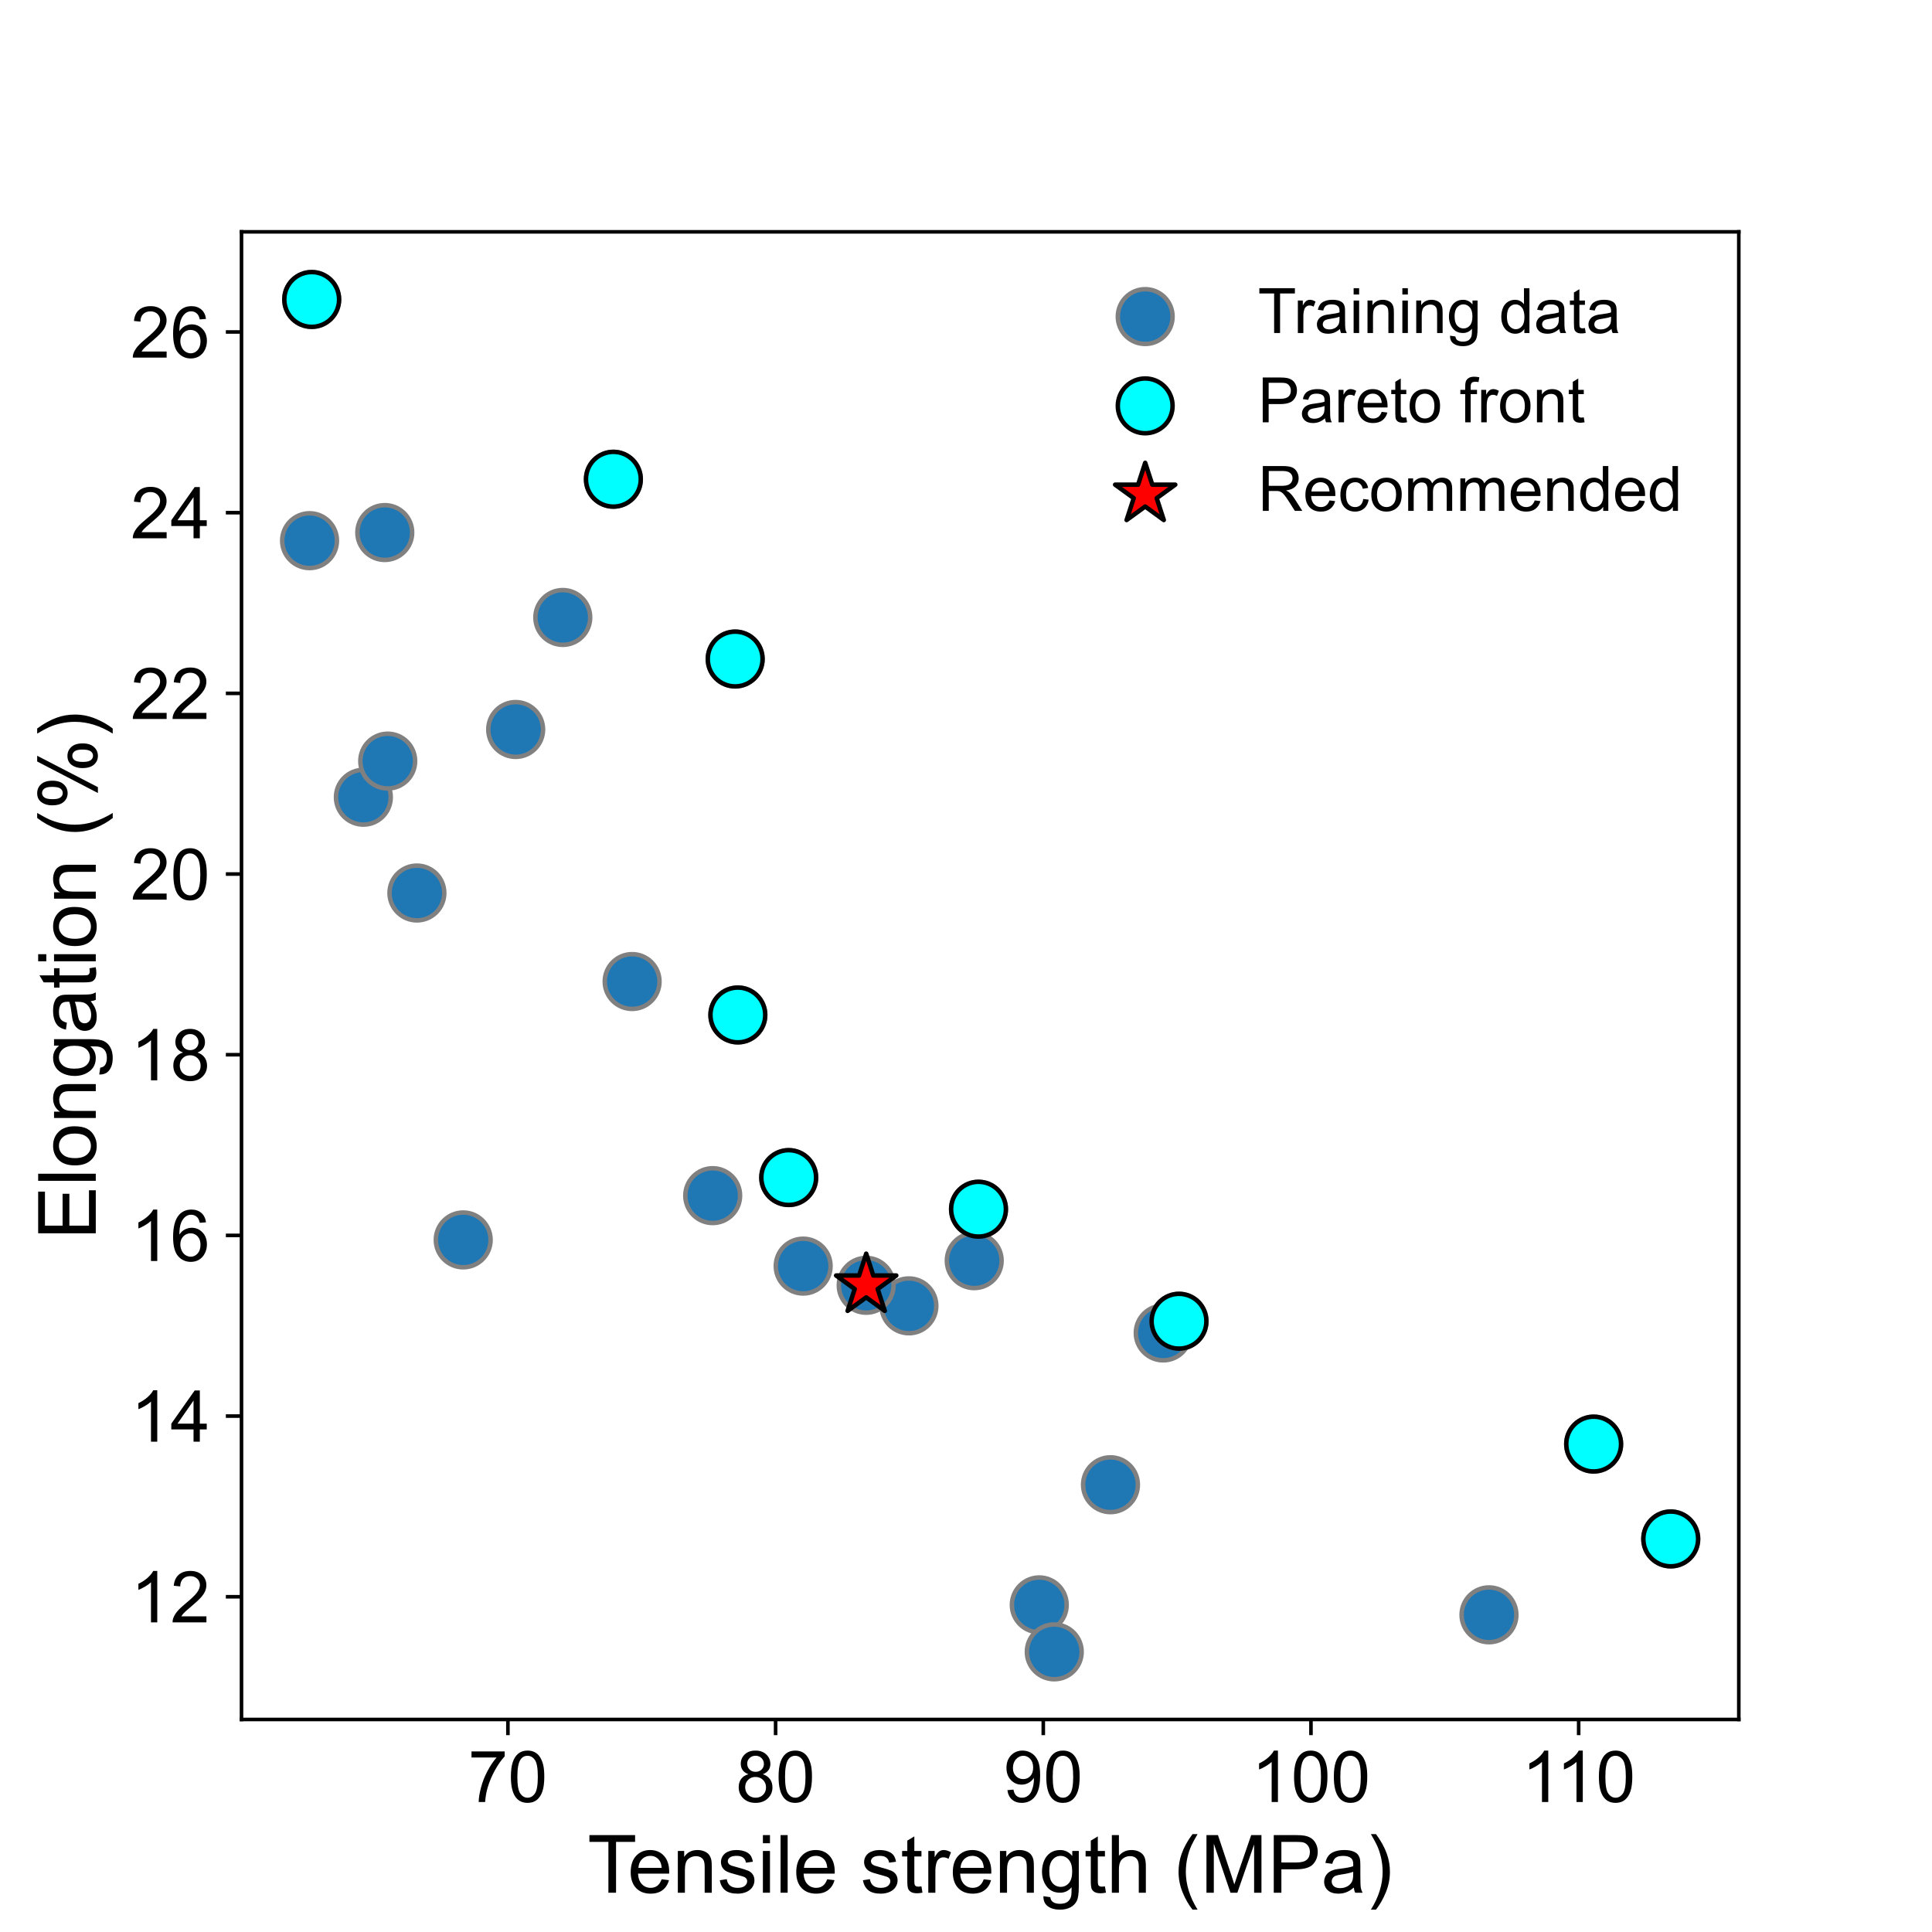
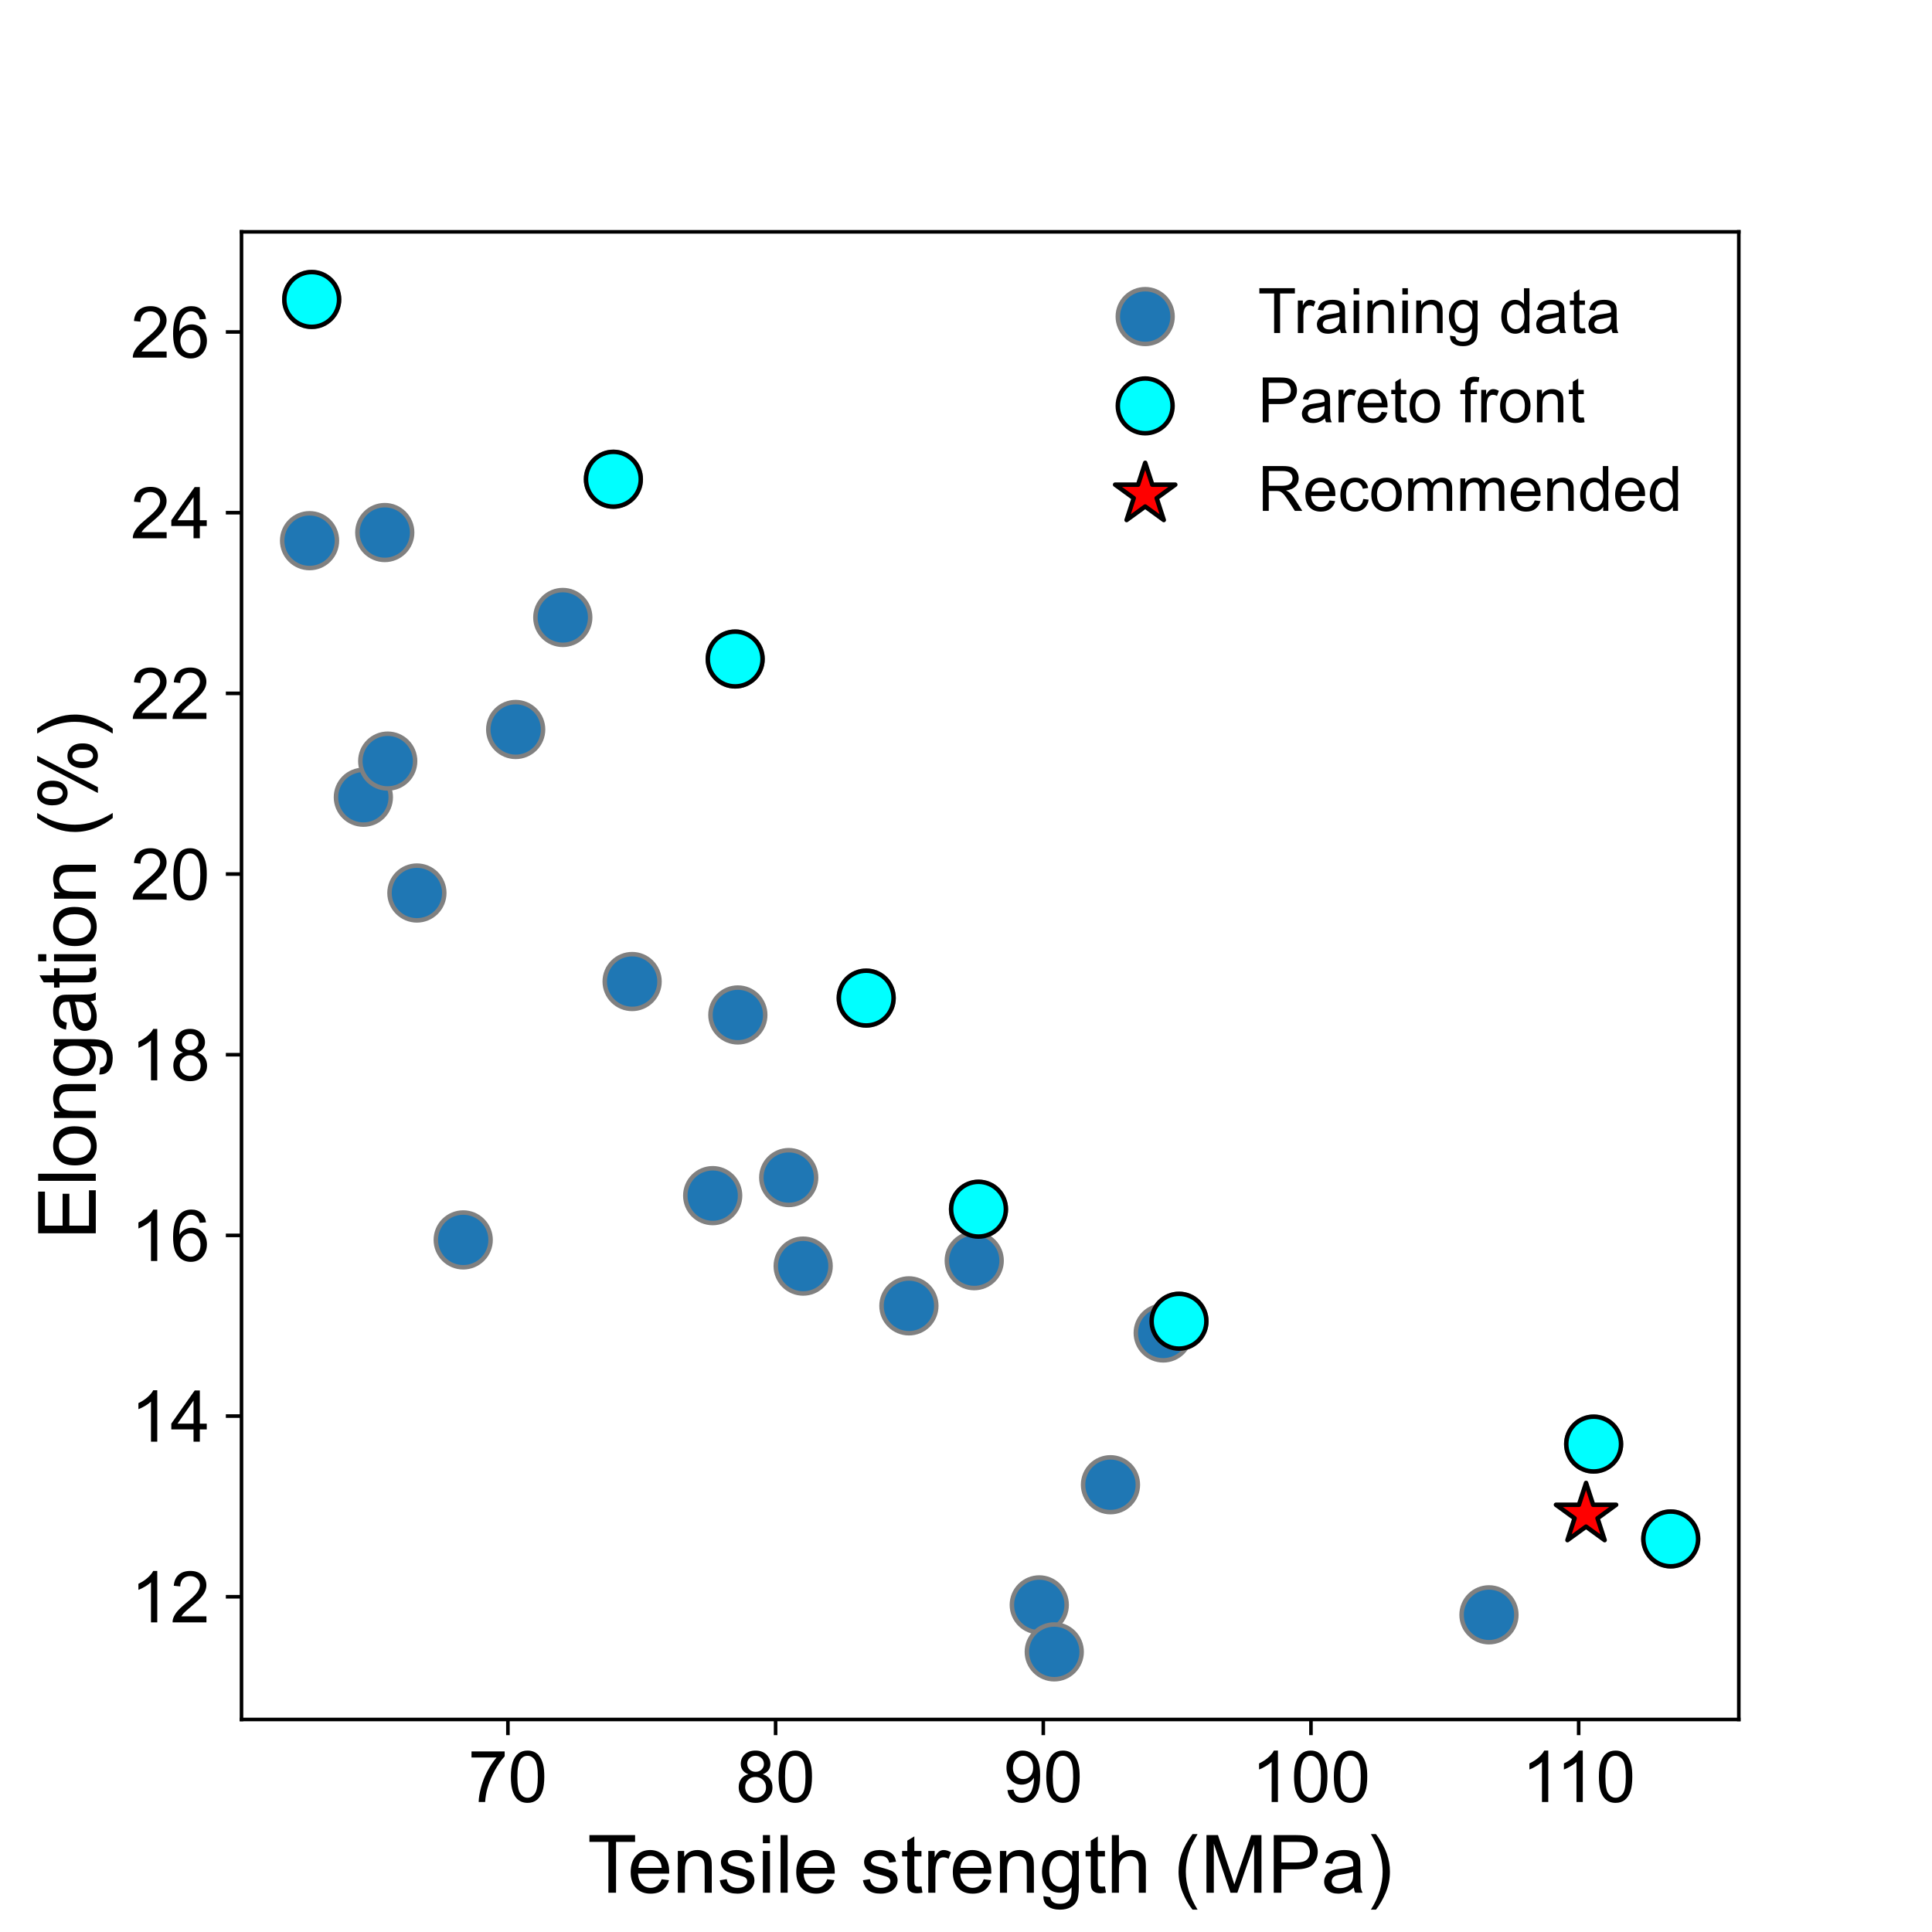
<svg xmlns="http://www.w3.org/2000/svg" xmlns:xlink="http://www.w3.org/1999/xlink" width="432pt" height="432pt" viewBox="0 0 432 432" version="1.1">
  <defs>
    <style type="text/css">*{stroke-linejoin: round; stroke-linecap: butt}</style>
  </defs>
  <g id="figure_1">
    <g id="patch_1">
      <path d="M 0 432  L 432 432  L 432 0  L 0 0  z " style="fill: #ffffff" />
    </g>
    <g id="axes_1">
      <g id="patch_2">
        <path d="M 54 384.48  L 388.8 384.48  L 388.8 51.84  L 54 51.84  z " style="fill: #ffffff" />
      </g>
      <g id="PathCollection_1">
        <defs>
-           <path id="me20f6abc90" d="M 0 6.124  C 1.624 6.124 3.182 5.478 4.33 4.33  C 5.478 3.182 6.124 1.624 6.124 0  C 6.124 -1.624 5.478 -3.182 4.33 -4.33  C 3.182 -5.478 1.624 -6.124 0 -6.124  C -1.624 -6.124 -3.182 -5.478 -4.33 -4.33  C -5.478 -3.182 -6.124 -1.624 -6.124 0  C -6.124 1.624 -5.478 3.182 -4.33 4.33  C -3.182 5.478 -1.624 6.124 0 6.124  z " style="stroke: #808080" />
+           <path id="m8af81bfdce" d="M 0 6.124  C 1.624 6.124 3.182 5.478 4.33 4.33  C 5.478 3.182 6.124 1.624 6.124 0  C 6.124 -1.624 5.478 -3.182 4.33 -4.33  C 3.182 -5.478 1.624 -6.124 0 -6.124  C -1.624 -6.124 -3.182 -5.478 -4.33 -4.33  C -5.478 -3.182 -6.124 -1.624 -6.124 0  C -6.124 1.624 -5.478 3.182 -4.33 4.33  C -3.182 5.478 -1.624 6.124 0 6.124  z " style="stroke: #808080" />
        </defs>
-         <g clip-path="url(#p42b8ceaf6c)">
-           <use xlink:href="#me20f6abc90" x="81.249" y="178.264" style="fill: #1f77b4; stroke: #808080" />
-           <use xlink:href="#me20f6abc90" x="69.218" y="120.895" style="fill: #1f77b4; stroke: #808080" />
-           <use xlink:href="#me20f6abc90" x="125.841" y="138.065" style="fill: #1f77b4; stroke: #808080" />
-           <use xlink:href="#me20f6abc90" x="93.22" y="199.677" style="fill: #1f77b4; stroke: #808080" />
-           <use xlink:href="#me20f6abc90" x="115.307" y="163.114" style="fill: #1f77b4; stroke: #808080" />
-           <use xlink:href="#me20f6abc90" x="103.575" y="277.246" style="fill: #1f77b4; stroke: #808080" />
-           <use xlink:href="#me20f6abc90" x="159.36" y="267.348" style="fill: #1f77b4; stroke: #808080" />
-           <use xlink:href="#me20f6abc90" x="176.359" y="263.308" style="fill: #1f77b4; stroke: #808080" />
-           <use xlink:href="#me20f6abc90" x="179.591" y="283.104" style="fill: #1f77b4; stroke: #808080" />
-           <use xlink:href="#me20f6abc90" x="164.986" y="226.947" style="fill: #1f77b4; stroke: #808080" />
-           <use xlink:href="#me20f6abc90" x="203.234" y="291.992" style="fill: #1f77b4; stroke: #808080" />
-           <use xlink:href="#me20f6abc90" x="218.796" y="270.378" style="fill: #1f77b4; stroke: #808080" />
-           <use xlink:href="#me20f6abc90" x="217.839" y="281.892" style="fill: #1f77b4; stroke: #808080" />
-           <use xlink:href="#me20f6abc90" x="260.096" y="298.053" style="fill: #1f77b4; stroke: #808080" />
-           <use xlink:href="#me20f6abc90" x="263.628" y="295.427" style="fill: #1f77b4; stroke: #808080" />
-           <use xlink:href="#me20f6abc90" x="248.305" y="331.989" style="fill: #1f77b4; stroke: #808080" />
-           <use xlink:href="#me20f6abc90" x="232.383" y="358.856" style="fill: #1f77b4; stroke: #808080" />
-           <use xlink:href="#me20f6abc90" x="235.735" y="369.36" style="fill: #1f77b4; stroke: #808080" />
-           <use xlink:href="#me20f6abc90" x="332.94" y="361.078" style="fill: #1f77b4; stroke: #808080" />
-           <use xlink:href="#me20f6abc90" x="356.344" y="322.899" style="fill: #1f77b4; stroke: #808080" />
-           <use xlink:href="#me20f6abc90" x="373.582" y="344.109" style="fill: #1f77b4; stroke: #808080" />
-           <use xlink:href="#me20f6abc90" x="86.696" y="170.184" style="fill: #1f77b4; stroke: #808080" />
-           <use xlink:href="#me20f6abc90" x="69.697" y="66.96" style="fill: #1f77b4; stroke: #808080" />
-           <use xlink:href="#me20f6abc90" x="86.037" y="119.077" style="fill: #1f77b4; stroke: #808080" />
-           <use xlink:href="#me20f6abc90" x="141.344" y="219.473" style="fill: #1f77b4; stroke: #808080" />
-           <use xlink:href="#me20f6abc90" x="164.388" y="147.358" style="fill: #1f77b4; stroke: #808080" />
-           <use xlink:href="#me20f6abc90" x="137.154" y="107.159" style="fill: #1f77b4; stroke: #808080" />
-           <use xlink:href="#me20f6abc90" x="193.684" y="287.393" style="fill: #1f77b4; stroke: #808080" />
+         <g clip-path="url(#pe26c8b4c9b)">
+           <use xlink:href="#m8af81bfdce" x="81.249" y="178.264" style="fill: #1f77b4; stroke: #808080" />
+           <use xlink:href="#m8af81bfdce" x="69.218" y="120.895" style="fill: #1f77b4; stroke: #808080" />
+           <use xlink:href="#m8af81bfdce" x="125.841" y="138.065" style="fill: #1f77b4; stroke: #808080" />
+           <use xlink:href="#m8af81bfdce" x="93.22" y="199.677" style="fill: #1f77b4; stroke: #808080" />
+           <use xlink:href="#m8af81bfdce" x="115.307" y="163.114" style="fill: #1f77b4; stroke: #808080" />
+           <use xlink:href="#m8af81bfdce" x="103.575" y="277.246" style="fill: #1f77b4; stroke: #808080" />
+           <use xlink:href="#m8af81bfdce" x="159.36" y="267.348" style="fill: #1f77b4; stroke: #808080" />
+           <use xlink:href="#m8af81bfdce" x="176.359" y="263.308" style="fill: #1f77b4; stroke: #808080" />
+           <use xlink:href="#m8af81bfdce" x="179.591" y="283.104" style="fill: #1f77b4; stroke: #808080" />
+           <use xlink:href="#m8af81bfdce" x="164.986" y="226.947" style="fill: #1f77b4; stroke: #808080" />
+           <use xlink:href="#m8af81bfdce" x="203.234" y="291.992" style="fill: #1f77b4; stroke: #808080" />
+           <use xlink:href="#m8af81bfdce" x="218.796" y="270.378" style="fill: #1f77b4; stroke: #808080" />
+           <use xlink:href="#m8af81bfdce" x="217.839" y="281.892" style="fill: #1f77b4; stroke: #808080" />
+           <use xlink:href="#m8af81bfdce" x="260.096" y="298.053" style="fill: #1f77b4; stroke: #808080" />
+           <use xlink:href="#m8af81bfdce" x="263.628" y="295.427" style="fill: #1f77b4; stroke: #808080" />
+           <use xlink:href="#m8af81bfdce" x="248.305" y="331.989" style="fill: #1f77b4; stroke: #808080" />
+           <use xlink:href="#m8af81bfdce" x="232.383" y="358.856" style="fill: #1f77b4; stroke: #808080" />
+           <use xlink:href="#m8af81bfdce" x="235.735" y="369.36" style="fill: #1f77b4; stroke: #808080" />
+           <use xlink:href="#m8af81bfdce" x="332.94" y="361.078" style="fill: #1f77b4; stroke: #808080" />
+           <use xlink:href="#m8af81bfdce" x="356.344" y="322.899" style="fill: #1f77b4; stroke: #808080" />
+           <use xlink:href="#m8af81bfdce" x="373.582" y="344.109" style="fill: #1f77b4; stroke: #808080" />
+           <use xlink:href="#m8af81bfdce" x="86.696" y="170.184" style="fill: #1f77b4; stroke: #808080" />
+           <use xlink:href="#m8af81bfdce" x="69.697" y="66.96" style="fill: #1f77b4; stroke: #808080" />
+           <use xlink:href="#m8af81bfdce" x="86.037" y="119.077" style="fill: #1f77b4; stroke: #808080" />
+           <use xlink:href="#m8af81bfdce" x="141.344" y="219.473" style="fill: #1f77b4; stroke: #808080" />
+           <use xlink:href="#m8af81bfdce" x="164.388" y="147.358" style="fill: #1f77b4; stroke: #808080" />
+           <use xlink:href="#m8af81bfdce" x="137.154" y="107.159" style="fill: #1f77b4; stroke: #808080" />
+           <use xlink:href="#m8af81bfdce" x="193.684" y="223.176" style="fill: #1f77b4; stroke: #808080" />
        </g>
      </g>
      <g id="PathCollection_2">
        <defs>
-           <path id="m35015636da" d="M 0 6.124  C 1.624 6.124 3.182 5.478 4.33 4.33  C 5.478 3.182 6.124 1.624 6.124 0  C 6.124 -1.624 5.478 -3.182 4.33 -4.33  C 3.182 -5.478 1.624 -6.124 0 -6.124  C -1.624 -6.124 -3.182 -5.478 -4.33 -4.33  C -5.478 -3.182 -6.124 -1.624 -6.124 0  C -6.124 1.624 -5.478 3.182 -4.33 4.33  C -3.182 5.478 -1.624 6.124 0 6.124  z " style="stroke: #000000" />
+           <path id="m8ad832765b" d="M 0 6.124  C 1.624 6.124 3.182 5.478 4.33 4.33  C 5.478 3.182 6.124 1.624 6.124 0  C 6.124 -1.624 5.478 -3.182 4.33 -4.33  C 3.182 -5.478 1.624 -6.124 0 -6.124  C -1.624 -6.124 -3.182 -5.478 -4.33 -4.33  C -5.478 -3.182 -6.124 -1.624 -6.124 0  C -6.124 1.624 -5.478 3.182 -4.33 4.33  C -3.182 5.478 -1.624 6.124 0 6.124  z " style="stroke: #000000" />
        </defs>
-         <g clip-path="url(#p42b8ceaf6c)">
-           <use xlink:href="#m35015636da" x="176.359" y="263.308" style="fill: #00ffff; stroke: #000000" />
-           <use xlink:href="#m35015636da" x="164.986" y="226.947" style="fill: #00ffff; stroke: #000000" />
-           <use xlink:href="#m35015636da" x="218.796" y="270.378" style="fill: #00ffff; stroke: #000000" />
-           <use xlink:href="#m35015636da" x="263.628" y="295.427" style="fill: #00ffff; stroke: #000000" />
-           <use xlink:href="#m35015636da" x="356.344" y="322.899" style="fill: #00ffff; stroke: #000000" />
-           <use xlink:href="#m35015636da" x="373.582" y="344.109" style="fill: #00ffff; stroke: #000000" />
-           <use xlink:href="#m35015636da" x="69.697" y="66.96" style="fill: #00ffff; stroke: #000000" />
-           <use xlink:href="#m35015636da" x="164.388" y="147.358" style="fill: #00ffff; stroke: #000000" />
-           <use xlink:href="#m35015636da" x="137.154" y="107.159" style="fill: #00ffff; stroke: #000000" />
+         <g clip-path="url(#pe26c8b4c9b)">
+           <use xlink:href="#m8ad832765b" x="218.796" y="270.378" style="fill: #00ffff; stroke: #000000" />
+           <use xlink:href="#m8ad832765b" x="263.628" y="295.427" style="fill: #00ffff; stroke: #000000" />
+           <use xlink:href="#m8ad832765b" x="356.344" y="322.899" style="fill: #00ffff; stroke: #000000" />
+           <use xlink:href="#m8ad832765b" x="373.582" y="344.109" style="fill: #00ffff; stroke: #000000" />
+           <use xlink:href="#m8ad832765b" x="69.697" y="66.96" style="fill: #00ffff; stroke: #000000" />
+           <use xlink:href="#m8ad832765b" x="164.388" y="147.358" style="fill: #00ffff; stroke: #000000" />
+           <use xlink:href="#m8ad832765b" x="137.154" y="107.159" style="fill: #00ffff; stroke: #000000" />
+           <use xlink:href="#m8ad832765b" x="193.684" y="223.176" style="fill: #00ffff; stroke: #000000" />
        </g>
      </g>
      <g id="PathCollection_3">
        <defs>
-           <path id="m45f1f57366" d="M 0 -7.071  L -1.588 -2.185  L -6.725 -2.185  L -2.569 0.835  L -4.156 5.721  L -0 2.701  L 4.156 5.721  L 2.569 0.835  L 6.725 -2.185  L 1.588 -2.185  z " style="stroke: #000000" />
+           <path id="m7647fa247d" d="M 0 -7.071  L -1.588 -2.185  L -6.725 -2.185  L -2.569 0.835  L -4.156 5.721  L -0 2.701  L 4.156 5.721  L 2.569 0.835  L 6.725 -2.185  L 1.588 -2.185  z " style="stroke: #000000" />
        </defs>
-         <g clip-path="url(#p42b8ceaf6c)">
-           <use xlink:href="#m45f1f57366" x="193.684" y="287.393" style="fill: #ff0000; stroke: #000000" />
+         <g clip-path="url(#pe26c8b4c9b)">
+           <use xlink:href="#m7647fa247d" x="354.645" y="338.657" style="fill: #ff0000; stroke: #000000" />
        </g>
      </g>
      <g id="matplotlib.axis_1">
        <g id="xtick_1">
          <g id="line2d_1">
            <defs>
-               <path id="m83eed02900" d="M 0 0  L 0 3.5  " style="stroke: #000000; stroke-width: 0.8" />
-             </defs>
-             <g>
-               <use xlink:href="#m83eed02900" x="113.571" y="384.48" style="stroke: #000000; stroke-width: 0.8" />
+               <path id="m8cdc968939" d="M 0 0  L 0 3.5  " style="stroke: #000000; stroke-width: 0.8" />
+             </defs>
+             <g>
+               <use xlink:href="#m8cdc968939" x="113.571" y="384.48" style="stroke: #000000; stroke-width: 0.8" />
            </g>
          </g>
          <g id="text_1">
            <g transform="translate(104.6734 402.9325) scale(0.16 -0.16)">
              <defs>
                <path id="ArialMT-37" d="M 303 3981  L 303 4522  L 3269 4522  L 3269 4084  Q 2831 3619 2401 2847  Q 1972 2075 1738 1259  Q 1569 684 1522 0  L 944 0  Q 953 541 1156 1306  Q 1359 2072 1739 2783  Q 2119 3494 2547 3981  L 303 3981  z " transform="scale(0.015625)" />
                <path id="ArialMT-30" d="M 266 2259  Q 266 3072 433 3567  Q 600 4063 929 4331  Q 1259 4600 1759 4600  Q 2128 4600 2406 4451  Q 2684 4303 2865 4023  Q 3047 3744 3150 3342  Q 3253 2941 3253 2259  Q 3253 1453 3087 958  Q 2922 463 2592 192  Q 2263 -78 1759 -78  Q 1097 -78 719 397  Q 266 969 266 2259  z M 844 2259  Q 844 1131 1108 757  Q 1372 384 1759 384  Q 2147 384 2411 759  Q 2675 1134 2675 2259  Q 2675 3391 2411 3762  Q 2147 4134 1753 4134  Q 1366 4134 1134 3806  Q 844 3388 844 2259  z " transform="scale(0.015625)" />
              </defs>
              <use xlink:href="#ArialMT-37" />
              <use xlink:href="#ArialMT-30" x="55.615" />
            </g>
          </g>
        </g>
        <g id="xtick_2">
          <g id="line2d_2">
            <g>
-               <use xlink:href="#m83eed02900" x="173.426" y="384.48" style="stroke: #000000; stroke-width: 0.8" />
+               <use xlink:href="#m8cdc968939" x="173.426" y="384.48" style="stroke: #000000; stroke-width: 0.8" />
            </g>
          </g>
          <g id="text_2">
            <g transform="translate(164.5286 402.9325) scale(0.16 -0.16)">
              <defs>
                <path id="ArialMT-38" d="M 1131 2484  Q 781 2613 612 2850  Q 444 3088 444 3419  Q 444 3919 803 4259  Q 1163 4600 1759 4600  Q 2359 4600 2725 4251  Q 3091 3903 3091 3403  Q 3091 3084 2923 2848  Q 2756 2613 2416 2484  Q 2838 2347 3058 2040  Q 3278 1734 3278 1309  Q 3278 722 2862 322  Q 2447 -78 1769 -78  Q 1091 -78 675 323  Q 259 725 259 1325  Q 259 1772 486 2073  Q 713 2375 1131 2484  z M 1019 3438  Q 1019 3113 1228 2906  Q 1438 2700 1772 2700  Q 2097 2700 2305 2904  Q 2513 3109 2513 3406  Q 2513 3716 2298 3927  Q 2084 4138 1766 4138  Q 1444 4138 1231 3931  Q 1019 3725 1019 3438  z M 838 1322  Q 838 1081 952 856  Q 1066 631 1291 507  Q 1516 384 1775 384  Q 2178 384 2440 643  Q 2703 903 2703 1303  Q 2703 1709 2433 1975  Q 2163 2241 1756 2241  Q 1359 2241 1098 1978  Q 838 1716 838 1322  z " transform="scale(0.015625)" />
              </defs>
              <use xlink:href="#ArialMT-38" />
              <use xlink:href="#ArialMT-30" x="55.615" />
            </g>
          </g>
        </g>
        <g id="xtick_3">
          <g id="line2d_3">
            <g>
-               <use xlink:href="#m83eed02900" x="233.281" y="384.48" style="stroke: #000000; stroke-width: 0.8" />
+               <use xlink:href="#m8cdc968939" x="233.281" y="384.48" style="stroke: #000000; stroke-width: 0.8" />
            </g>
          </g>
          <g id="text_3">
            <g transform="translate(224.3838 402.9325) scale(0.16 -0.16)">
              <defs>
                <path id="ArialMT-39" d="M 350 1059  L 891 1109  Q 959 728 1153 556  Q 1347 384 1650 384  Q 1909 384 2104 503  Q 2300 622 2425 820  Q 2550 1019 2634 1356  Q 2719 1694 2719 2044  Q 2719 2081 2716 2156  Q 2547 1888 2255 1720  Q 1963 1553 1622 1553  Q 1053 1553 659 1965  Q 266 2378 266 3053  Q 266 3750 677 4175  Q 1088 4600 1706 4600  Q 2153 4600 2523 4359  Q 2894 4119 3086 3673  Q 3278 3228 3278 2384  Q 3278 1506 3087 986  Q 2897 466 2520 194  Q 2144 -78 1638 -78  Q 1100 -78 759 220  Q 419 519 350 1059  z M 2653 3081  Q 2653 3566 2395 3850  Q 2138 4134 1775 4134  Q 1400 4134 1122 3828  Q 844 3522 844 3034  Q 844 2597 1108 2323  Q 1372 2050 1759 2050  Q 2150 2050 2401 2323  Q 2653 2597 2653 3081  z " transform="scale(0.015625)" />
              </defs>
              <use xlink:href="#ArialMT-39" />
              <use xlink:href="#ArialMT-30" x="55.615" />
            </g>
          </g>
        </g>
        <g id="xtick_4">
          <g id="line2d_4">
            <g>
-               <use xlink:href="#m83eed02900" x="293.136" y="384.48" style="stroke: #000000; stroke-width: 0.8" />
+               <use xlink:href="#m8cdc968939" x="293.136" y="384.48" style="stroke: #000000; stroke-width: 0.8" />
            </g>
          </g>
          <g id="text_4">
            <g transform="translate(279.7902 402.9325) scale(0.16 -0.16)">
              <defs>
                <path id="ArialMT-31" d="M 2384 0  L 1822 0  L 1822 3584  Q 1619 3391 1289 3197  Q 959 3003 697 2906  L 697 3450  Q 1169 3672 1522 3987  Q 1875 4303 2022 4600  L 2384 4600  L 2384 0  z " transform="scale(0.015625)" />
              </defs>
              <use xlink:href="#ArialMT-31" />
              <use xlink:href="#ArialMT-30" x="55.615" />
              <use xlink:href="#ArialMT-30" x="111.23" />
            </g>
          </g>
        </g>
        <g id="xtick_5">
          <g id="line2d_5">
            <g>
-               <use xlink:href="#m83eed02900" x="352.992" y="384.48" style="stroke: #000000; stroke-width: 0.8" />
+               <use xlink:href="#m8cdc968939" x="352.992" y="384.48" style="stroke: #000000; stroke-width: 0.8" />
            </g>
          </g>
          <g id="text_5">
            <g transform="translate(340.2354 402.9325) scale(0.16 -0.16)">
              <use xlink:href="#ArialMT-31" />
              <use xlink:href="#ArialMT-31" x="48.24" />
              <use xlink:href="#ArialMT-30" x="103.855" />
            </g>
          </g>
        </g>
        <g id="text_6">
          <g transform="translate(131.3747 423.2159) scale(0.18 -0.18)">
            <defs>
              <path id="ArialMT-54" d="M 1659 0  L 1659 4041  L 150 4041  L 150 4581  L 3781 4581  L 3781 4041  L 2266 4041  L 2266 0  L 1659 0  z " transform="scale(0.015625)" />
              <path id="ArialMT-65" d="M 2694 1069  L 3275 997  Q 3138 488 2766 206  Q 2394 -75 1816 -75  Q 1088 -75 661 373  Q 234 822 234 1631  Q 234 2469 665 2931  Q 1097 3394 1784 3394  Q 2450 3394 2872 2941  Q 3294 2488 3294 1666  Q 3294 1616 3291 1516  L 816 1516  Q 847 969 1125 678  Q 1403 388 1819 388  Q 2128 388 2347 550  Q 2566 713 2694 1069  z M 847 1978  L 2700 1978  Q 2663 2397 2488 2606  Q 2219 2931 1791 2931  Q 1403 2931 1139 2672  Q 875 2413 847 1978  z " transform="scale(0.015625)" />
              <path id="ArialMT-6e" d="M 422 0  L 422 3319  L 928 3319  L 928 2847  Q 1294 3394 1984 3394  Q 2284 3394 2536 3286  Q 2788 3178 2913 3003  Q 3038 2828 3088 2588  Q 3119 2431 3119 2041  L 3119 0  L 2556 0  L 2556 2019  Q 2556 2363 2490 2533  Q 2425 2703 2258 2804  Q 2091 2906 1866 2906  Q 1506 2906 1245 2678  Q 984 2450 984 1813  L 984 0  L 422 0  z " transform="scale(0.015625)" />
              <path id="ArialMT-73" d="M 197 991  L 753 1078  Q 800 744 1014 566  Q 1228 388 1613 388  Q 2000 388 2187 545  Q 2375 703 2375 916  Q 2375 1106 2209 1216  Q 2094 1291 1634 1406  Q 1016 1563 777 1677  Q 538 1791 414 1992  Q 291 2194 291 2438  Q 291 2659 392 2848  Q 494 3038 669 3163  Q 800 3259 1026 3326  Q 1253 3394 1513 3394  Q 1903 3394 2198 3281  Q 2494 3169 2634 2976  Q 2775 2784 2828 2463  L 2278 2388  Q 2241 2644 2061 2787  Q 1881 2931 1553 2931  Q 1166 2931 1000 2803  Q 834 2675 834 2503  Q 834 2394 903 2306  Q 972 2216 1119 2156  Q 1203 2125 1616 2013  Q 2213 1853 2448 1751  Q 2684 1650 2818 1456  Q 2953 1263 2953 975  Q 2953 694 2789 445  Q 2625 197 2315 61  Q 2006 -75 1616 -75  Q 969 -75 630 194  Q 291 463 197 991  z " transform="scale(0.015625)" />
              <path id="ArialMT-69" d="M 425 3934  L 425 4581  L 988 4581  L 988 3934  L 425 3934  z M 425 0  L 425 3319  L 988 3319  L 988 0  L 425 0  z " transform="scale(0.015625)" />
              <path id="ArialMT-6c" d="M 409 0  L 409 4581  L 972 4581  L 972 0  L 409 0  z " transform="scale(0.015625)" />
              <path id="ArialMT-20" transform="scale(0.015625)" />
              <path id="ArialMT-74" d="M 1650 503  L 1731 6  Q 1494 -44 1306 -44  Q 1000 -44 831 53  Q 663 150 594 308  Q 525 466 525 972  L 525 2881  L 113 2881  L 113 3319  L 525 3319  L 525 4141  L 1084 4478  L 1084 3319  L 1650 3319  L 1650 2881  L 1084 2881  L 1084 941  Q 1084 700 1114 631  Q 1144 563 1211 522  Q 1278 481 1403 481  Q 1497 481 1650 503  z " transform="scale(0.015625)" />
              <path id="ArialMT-72" d="M 416 0  L 416 3319  L 922 3319  L 922 2816  Q 1116 3169 1280 3281  Q 1444 3394 1641 3394  Q 1925 3394 2219 3213  L 2025 2691  Q 1819 2813 1613 2813  Q 1428 2813 1281 2702  Q 1134 2591 1072 2394  Q 978 2094 978 1738  L 978 0  L 416 0  z " transform="scale(0.015625)" />
              <path id="ArialMT-67" d="M 319 -275  L 866 -356  Q 900 -609 1056 -725  Q 1266 -881 1628 -881  Q 2019 -881 2231 -725  Q 2444 -569 2519 -288  Q 2563 -116 2559 434  Q 2191 0 1641 0  Q 956 0 581 494  Q 206 988 206 1678  Q 206 2153 378 2554  Q 550 2956 876 3175  Q 1203 3394 1644 3394  Q 2231 3394 2613 2919  L 2613 3319  L 3131 3319  L 3131 450  Q 3131 -325 2973 -648  Q 2816 -972 2473 -1159  Q 2131 -1347 1631 -1347  Q 1038 -1347 672 -1080  Q 306 -813 319 -275  z M 784 1719  Q 784 1066 1043 766  Q 1303 466 1694 466  Q 2081 466 2343 764  Q 2606 1063 2606 1700  Q 2606 2309 2336 2618  Q 2066 2928 1684 2928  Q 1309 2928 1046 2623  Q 784 2319 784 1719  z " transform="scale(0.015625)" />
              <path id="ArialMT-68" d="M 422 0  L 422 4581  L 984 4581  L 984 2938  Q 1378 3394 1978 3394  Q 2347 3394 2619 3248  Q 2891 3103 3008 2847  Q 3125 2591 3125 2103  L 3125 0  L 2563 0  L 2563 2103  Q 2563 2525 2380 2717  Q 2197 2909 1863 2909  Q 1613 2909 1392 2779  Q 1172 2650 1078 2428  Q 984 2206 984 1816  L 984 0  L 422 0  z " transform="scale(0.015625)" />
              <path id="ArialMT-28" d="M 1497 -1347  Q 1031 -759 709 28  Q 388 816 388 1659  Q 388 2403 628 3084  Q 909 3875 1497 4659  L 1900 4659  Q 1522 4009 1400 3731  Q 1209 3300 1100 2831  Q 966 2247 966 1656  Q 966 153 1900 -1347  L 1497 -1347  z " transform="scale(0.015625)" />
              <path id="ArialMT-4d" d="M 475 0  L 475 4581  L 1388 4581  L 2472 1338  Q 2622 884 2691 659  Q 2769 909 2934 1394  L 4031 4581  L 4847 4581  L 4847 0  L 4263 0  L 4263 3834  L 2931 0  L 2384 0  L 1059 3900  L 1059 0  L 475 0  z " transform="scale(0.015625)" />
              <path id="ArialMT-50" d="M 494 0  L 494 4581  L 2222 4581  Q 2678 4581 2919 4538  Q 3256 4481 3484 4323  Q 3713 4166 3852 3881  Q 3991 3597 3991 3256  Q 3991 2672 3619 2267  Q 3247 1863 2275 1863  L 1100 1863  L 1100 0  L 494 0  z M 1100 2403  L 2284 2403  Q 2872 2403 3119 2622  Q 3366 2841 3366 3238  Q 3366 3525 3220 3729  Q 3075 3934 2838 4000  Q 2684 4041 2272 4041  L 1100 4041  L 1100 2403  z " transform="scale(0.015625)" />
              <path id="ArialMT-61" d="M 2588 409  Q 2275 144 1986 34  Q 1697 -75 1366 -75  Q 819 -75 525 192  Q 231 459 231 875  Q 231 1119 342 1320  Q 453 1522 633 1644  Q 813 1766 1038 1828  Q 1203 1872 1538 1913  Q 2219 1994 2541 2106  Q 2544 2222 2544 2253  Q 2544 2597 2384 2738  Q 2169 2928 1744 2928  Q 1347 2928 1158 2789  Q 969 2650 878 2297  L 328 2372  Q 403 2725 575 2942  Q 747 3159 1072 3276  Q 1397 3394 1825 3394  Q 2250 3394 2515 3294  Q 2781 3194 2906 3042  Q 3031 2891 3081 2659  Q 3109 2516 3109 2141  L 3109 1391  Q 3109 606 3145 398  Q 3181 191 3288 0  L 2700 0  Q 2613 175 2588 409  z M 2541 1666  Q 2234 1541 1622 1453  Q 1275 1403 1131 1340  Q 988 1278 909 1158  Q 831 1038 831 891  Q 831 666 1001 516  Q 1172 366 1500 366  Q 1825 366 2078 508  Q 2331 650 2450 897  Q 2541 1088 2541 1459  L 2541 1666  z " transform="scale(0.015625)" />
              <path id="ArialMT-29" d="M 791 -1347  L 388 -1347  Q 1322 153 1322 1656  Q 1322 2244 1188 2822  Q 1081 3291 891 3722  Q 769 4003 388 4659  L 791 4659  Q 1378 3875 1659 3084  Q 1900 2403 1900 1659  Q 1900 816 1576 28  Q 1253 -759 791 -1347  z " transform="scale(0.015625)" />
            </defs>
            <use xlink:href="#ArialMT-54" />
            <use xlink:href="#ArialMT-65" x="49.959" />
            <use xlink:href="#ArialMT-6e" x="105.574" />
            <use xlink:href="#ArialMT-73" x="161.189" />
            <use xlink:href="#ArialMT-69" x="211.189" />
            <use xlink:href="#ArialMT-6c" x="233.406" />
            <use xlink:href="#ArialMT-65" x="255.623" />
            <use xlink:href="#ArialMT-20" x="311.238" />
            <use xlink:href="#ArialMT-73" x="339.021" />
            <use xlink:href="#ArialMT-74" x="389.021" />
            <use xlink:href="#ArialMT-72" x="416.805" />
            <use xlink:href="#ArialMT-65" x="450.105" />
            <use xlink:href="#ArialMT-6e" x="505.721" />
            <use xlink:href="#ArialMT-67" x="561.336" />
            <use xlink:href="#ArialMT-74" x="616.951" />
            <use xlink:href="#ArialMT-68" x="644.734" />
            <use xlink:href="#ArialMT-20" x="700.35" />
            <use xlink:href="#ArialMT-28" x="728.133" />
            <use xlink:href="#ArialMT-4d" x="761.434" />
            <use xlink:href="#ArialMT-50" x="844.734" />
            <use xlink:href="#ArialMT-61" x="911.434" />
            <use xlink:href="#ArialMT-29" x="967.049" />
          </g>
        </g>
      </g>
      <g id="matplotlib.axis_2">
        <g id="ytick_1">
          <g id="line2d_6">
            <defs>
-               <path id="ma4dbe472a6" d="M 0 0  L -3.5 0  " style="stroke: #000000; stroke-width: 0.8" />
-             </defs>
-             <g>
-               <use xlink:href="#ma4dbe472a6" x="54" y="357.038" style="stroke: #000000; stroke-width: 0.8" />
+               <path id="mb4a4a5ff94" d="M 0 0  L -3.5 0  " style="stroke: #000000; stroke-width: 0.8" />
+             </defs>
+             <g>
+               <use xlink:href="#mb4a4a5ff94" x="54" y="357.038" style="stroke: #000000; stroke-width: 0.8" />
            </g>
          </g>
          <g id="text_7">
            <g transform="translate(29.205 362.764) scale(0.16 -0.16)">
              <defs>
                <path id="ArialMT-32" d="M 3222 541  L 3222 0  L 194 0  Q 188 203 259 391  Q 375 700 629 1000  Q 884 1300 1366 1694  Q 2113 2306 2375 2664  Q 2638 3022 2638 3341  Q 2638 3675 2398 3904  Q 2159 4134 1775 4134  Q 1369 4134 1125 3890  Q 881 3647 878 3216  L 300 3275  Q 359 3922 746 4261  Q 1134 4600 1788 4600  Q 2447 4600 2831 4234  Q 3216 3869 3216 3328  Q 3216 3053 3103 2787  Q 2991 2522 2730 2228  Q 2469 1934 1863 1422  Q 1356 997 1212 845  Q 1069 694 975 541  L 3222 541  z " transform="scale(0.015625)" />
              </defs>
              <use xlink:href="#ArialMT-31" />
              <use xlink:href="#ArialMT-32" x="55.615" />
            </g>
          </g>
        </g>
        <g id="ytick_2">
          <g id="line2d_7">
            <g>
-               <use xlink:href="#ma4dbe472a6" x="54" y="316.637" style="stroke: #000000; stroke-width: 0.8" />
+               <use xlink:href="#mb4a4a5ff94" x="54" y="316.637" style="stroke: #000000; stroke-width: 0.8" />
            </g>
          </g>
          <g id="text_8">
            <g transform="translate(29.205 322.3632) scale(0.16 -0.16)">
              <defs>
                <path id="ArialMT-34" d="M 2069 0  L 2069 1097  L 81 1097  L 81 1613  L 2172 4581  L 2631 4581  L 2631 1613  L 3250 1613  L 3250 1097  L 2631 1097  L 2631 0  L 2069 0  z M 2069 1613  L 2069 3678  L 634 1613  L 2069 1613  z " transform="scale(0.015625)" />
              </defs>
              <use xlink:href="#ArialMT-31" />
              <use xlink:href="#ArialMT-34" x="55.615" />
            </g>
          </g>
        </g>
        <g id="ytick_3">
          <g id="line2d_8">
            <g>
-               <use xlink:href="#ma4dbe472a6" x="54" y="276.236" style="stroke: #000000; stroke-width: 0.8" />
+               <use xlink:href="#mb4a4a5ff94" x="54" y="276.236" style="stroke: #000000; stroke-width: 0.8" />
            </g>
          </g>
          <g id="text_9">
            <g transform="translate(29.205 281.9624) scale(0.16 -0.16)">
              <defs>
                <path id="ArialMT-36" d="M 3184 3459  L 2625 3416  Q 2550 3747 2413 3897  Q 2184 4138 1850 4138  Q 1581 4138 1378 3988  Q 1113 3794 959 3422  Q 806 3050 800 2363  Q 1003 2672 1297 2822  Q 1591 2972 1913 2972  Q 2475 2972 2870 2558  Q 3266 2144 3266 1488  Q 3266 1056 3080 686  Q 2894 316 2569 119  Q 2244 -78 1831 -78  Q 1128 -78 684 439  Q 241 956 241 2144  Q 241 3472 731 4075  Q 1159 4600 1884 4600  Q 2425 4600 2770 4297  Q 3116 3994 3184 3459  z M 888 1484  Q 888 1194 1011 928  Q 1134 663 1356 523  Q 1578 384 1822 384  Q 2178 384 2434 671  Q 2691 959 2691 1453  Q 2691 1928 2437 2201  Q 2184 2475 1800 2475  Q 1419 2475 1153 2201  Q 888 1928 888 1484  z " transform="scale(0.015625)" />
              </defs>
              <use xlink:href="#ArialMT-31" />
              <use xlink:href="#ArialMT-36" x="55.615" />
            </g>
          </g>
        </g>
        <g id="ytick_4">
          <g id="line2d_9">
            <g>
-               <use xlink:href="#ma4dbe472a6" x="54" y="235.835" style="stroke: #000000; stroke-width: 0.8" />
+               <use xlink:href="#mb4a4a5ff94" x="54" y="235.835" style="stroke: #000000; stroke-width: 0.8" />
            </g>
          </g>
          <g id="text_10">
            <g transform="translate(29.205 241.5616) scale(0.16 -0.16)">
              <use xlink:href="#ArialMT-31" />
              <use xlink:href="#ArialMT-38" x="55.615" />
            </g>
          </g>
        </g>
        <g id="ytick_5">
          <g id="line2d_10">
            <g>
-               <use xlink:href="#ma4dbe472a6" x="54" y="195.435" style="stroke: #000000; stroke-width: 0.8" />
+               <use xlink:href="#mb4a4a5ff94" x="54" y="195.435" style="stroke: #000000; stroke-width: 0.8" />
            </g>
          </g>
          <g id="text_11">
            <g transform="translate(29.205 201.1608) scale(0.16 -0.16)">
              <use xlink:href="#ArialMT-32" />
              <use xlink:href="#ArialMT-30" x="55.615" />
            </g>
          </g>
        </g>
        <g id="ytick_6">
          <g id="line2d_11">
            <g>
-               <use xlink:href="#ma4dbe472a6" x="54" y="155.034" style="stroke: #000000; stroke-width: 0.8" />
+               <use xlink:href="#mb4a4a5ff94" x="54" y="155.034" style="stroke: #000000; stroke-width: 0.8" />
            </g>
          </g>
          <g id="text_12">
            <g transform="translate(29.205 160.76) scale(0.16 -0.16)">
              <use xlink:href="#ArialMT-32" />
              <use xlink:href="#ArialMT-32" x="55.615" />
            </g>
          </g>
        </g>
        <g id="ytick_7">
          <g id="line2d_12">
            <g>
-               <use xlink:href="#ma4dbe472a6" x="54" y="114.633" style="stroke: #000000; stroke-width: 0.8" />
+               <use xlink:href="#mb4a4a5ff94" x="54" y="114.633" style="stroke: #000000; stroke-width: 0.8" />
            </g>
          </g>
          <g id="text_13">
            <g transform="translate(29.205 120.3592) scale(0.16 -0.16)">
              <use xlink:href="#ArialMT-32" />
              <use xlink:href="#ArialMT-34" x="55.615" />
            </g>
          </g>
        </g>
        <g id="ytick_8">
          <g id="line2d_13">
            <g>
-               <use xlink:href="#ma4dbe472a6" x="54" y="74.232" style="stroke: #000000; stroke-width: 0.8" />
+               <use xlink:href="#mb4a4a5ff94" x="54" y="74.232" style="stroke: #000000; stroke-width: 0.8" />
            </g>
          </g>
          <g id="text_14">
            <g transform="translate(29.205 79.95839) scale(0.16 -0.16)">
              <use xlink:href="#ArialMT-32" />
              <use xlink:href="#ArialMT-36" x="55.615" />
            </g>
          </g>
        </g>
        <g id="text_15">
          <g transform="translate(21.41656 277.1888) rotate(-90) scale(0.18 -0.18)">
            <defs>
              <path id="ArialMT-45" d="M 506 0  L 506 4581  L 3819 4581  L 3819 4041  L 1113 4041  L 1113 2638  L 3647 2638  L 3647 2100  L 1113 2100  L 1113 541  L 3925 541  L 3925 0  L 506 0  z " transform="scale(0.015625)" />
              <path id="ArialMT-6f" d="M 213 1659  Q 213 2581 725 3025  Q 1153 3394 1769 3394  Q 2453 3394 2887 2945  Q 3322 2497 3322 1706  Q 3322 1066 3130 698  Q 2938 331 2570 128  Q 2203 -75 1769 -75  Q 1072 -75 642 372  Q 213 819 213 1659  z M 791 1659  Q 791 1022 1069 705  Q 1347 388 1769 388  Q 2188 388 2466 706  Q 2744 1025 2744 1678  Q 2744 2294 2464 2611  Q 2184 2928 1769 2928  Q 1347 2928 1069 2612  Q 791 2297 791 1659  z " transform="scale(0.015625)" />
              <path id="ArialMT-25" d="M 372 3481  Q 372 3972 619 4315  Q 866 4659 1334 4659  Q 1766 4659 2048 4351  Q 2331 4044 2331 3447  Q 2331 2866 2045 2552  Q 1759 2238 1341 2238  Q 925 2238 648 2547  Q 372 2856 372 3481  z M 1350 4272  Q 1141 4272 1002 4090  Q 863 3909 863 3425  Q 863 2984 1003 2804  Q 1144 2625 1350 2625  Q 1563 2625 1702 2806  Q 1841 2988 1841 3469  Q 1841 3913 1700 4092  Q 1559 4272 1350 4272  z M 1353 -169  L 3859 4659  L 4316 4659  L 1819 -169  L 1353 -169  z M 3334 1075  Q 3334 1569 3581 1911  Q 3828 2253 4300 2253  Q 4731 2253 5014 1945  Q 5297 1638 5297 1041  Q 5297 459 5011 145  Q 4725 -169 4303 -169  Q 3888 -169 3611 142  Q 3334 453 3334 1075  z M 4316 1866  Q 4103 1866 3964 1684  Q 3825 1503 3825 1019  Q 3825 581 3965 400  Q 4106 219 4313 219  Q 4528 219 4667 400  Q 4806 581 4806 1063  Q 4806 1506 4665 1686  Q 4525 1866 4316 1866  z " transform="scale(0.015625)" />
            </defs>
            <use xlink:href="#ArialMT-45" />
            <use xlink:href="#ArialMT-6c" x="66.699" />
            <use xlink:href="#ArialMT-6f" x="88.916" />
            <use xlink:href="#ArialMT-6e" x="144.531" />
            <use xlink:href="#ArialMT-67" x="200.146" />
            <use xlink:href="#ArialMT-61" x="255.762" />
            <use xlink:href="#ArialMT-74" x="311.377" />
            <use xlink:href="#ArialMT-69" x="339.16" />
            <use xlink:href="#ArialMT-6f" x="361.377" />
            <use xlink:href="#ArialMT-6e" x="416.992" />
            <use xlink:href="#ArialMT-20" x="472.607" />
            <use xlink:href="#ArialMT-28" x="500.391" />
            <use xlink:href="#ArialMT-25" x="533.691" />
            <use xlink:href="#ArialMT-29" x="622.607" />
          </g>
        </g>
      </g>
      <g id="patch_3">
        <path d="M 54 384.48  L 54 51.84  " style="fill: none; stroke: #000000; stroke-width: 0.8; stroke-linejoin: miter; stroke-linecap: square" />
      </g>
      <g id="patch_4">
        <path d="M 388.8 384.48  L 388.8 51.84  " style="fill: none; stroke: #000000; stroke-width: 0.8; stroke-linejoin: miter; stroke-linecap: square" />
      </g>
      <g id="patch_5">
        <path d="M 54 384.48  L 388.8 384.48  " style="fill: none; stroke: #000000; stroke-width: 0.8; stroke-linejoin: miter; stroke-linecap: square" />
      </g>
      <g id="patch_6">
        <path d="M 54 51.84  L 388.8 51.84  " style="fill: none; stroke: #000000; stroke-width: 0.8; stroke-linejoin: miter; stroke-linecap: square" />
      </g>
      <g id="legend_1">
        <g id="PathCollection_4">
          <g>
-             <use xlink:href="#me20f6abc90" x="256.069" y="70.786" style="fill: #1f77b4; stroke: #808080" />
+             <use xlink:href="#m8af81bfdce" x="256.069" y="70.786" style="fill: #1f77b4; stroke: #808080" />
          </g>
        </g>
        <g id="text_16">
          <g transform="translate(281.2691 74.46094) scale(0.14 -0.14)">
            <defs>
              <path id="ArialMT-64" d="M 2575 0  L 2575 419  Q 2259 -75 1647 -75  Q 1250 -75 917 144  Q 584 363 401 755  Q 219 1147 219 1656  Q 219 2153 384 2558  Q 550 2963 881 3178  Q 1213 3394 1622 3394  Q 1922 3394 2156 3267  Q 2391 3141 2538 2938  L 2538 4581  L 3097 4581  L 3097 0  L 2575 0  z M 797 1656  Q 797 1019 1065 703  Q 1334 388 1700 388  Q 2069 388 2326 689  Q 2584 991 2584 1609  Q 2584 2291 2321 2609  Q 2059 2928 1675 2928  Q 1300 2928 1048 2622  Q 797 2316 797 1656  z " transform="scale(0.015625)" />
            </defs>
            <use xlink:href="#ArialMT-54" />
            <use xlink:href="#ArialMT-72" x="57.334" />
            <use xlink:href="#ArialMT-61" x="90.635" />
            <use xlink:href="#ArialMT-69" x="146.25" />
            <use xlink:href="#ArialMT-6e" x="168.467" />
            <use xlink:href="#ArialMT-69" x="224.082" />
            <use xlink:href="#ArialMT-6e" x="246.299" />
            <use xlink:href="#ArialMT-67" x="301.914" />
            <use xlink:href="#ArialMT-20" x="357.529" />
            <use xlink:href="#ArialMT-64" x="385.312" />
            <use xlink:href="#ArialMT-61" x="440.928" />
            <use xlink:href="#ArialMT-74" x="496.543" />
            <use xlink:href="#ArialMT-61" x="524.326" />
          </g>
        </g>
        <g id="PathCollection_5">
          <g>
-             <use xlink:href="#m35015636da" x="256.069" y="90.753" style="fill: #00ffff; stroke: #000000" />
+             <use xlink:href="#m8ad832765b" x="256.069" y="90.753" style="fill: #00ffff; stroke: #000000" />
          </g>
        </g>
        <g id="text_17">
          <g transform="translate(281.2691 94.42844) scale(0.14 -0.14)">
            <defs>
              <path id="ArialMT-66" d="M 556 0  L 556 2881  L 59 2881  L 59 3319  L 556 3319  L 556 3672  Q 556 4006 616 4169  Q 697 4388 901 4523  Q 1106 4659 1475 4659  Q 1713 4659 2000 4603  L 1916 4113  Q 1741 4144 1584 4144  Q 1328 4144 1222 4034  Q 1116 3925 1116 3625  L 1116 3319  L 1763 3319  L 1763 2881  L 1116 2881  L 1116 0  L 556 0  z " transform="scale(0.015625)" />
            </defs>
            <use xlink:href="#ArialMT-50" />
            <use xlink:href="#ArialMT-61" x="66.699" />
            <use xlink:href="#ArialMT-72" x="122.314" />
            <use xlink:href="#ArialMT-65" x="155.615" />
            <use xlink:href="#ArialMT-74" x="211.23" />
            <use xlink:href="#ArialMT-6f" x="239.014" />
            <use xlink:href="#ArialMT-20" x="294.629" />
            <use xlink:href="#ArialMT-66" x="322.412" />
            <use xlink:href="#ArialMT-72" x="350.195" />
            <use xlink:href="#ArialMT-6f" x="383.496" />
            <use xlink:href="#ArialMT-6e" x="439.111" />
            <use xlink:href="#ArialMT-74" x="494.727" />
          </g>
        </g>
        <g id="PathCollection_6">
          <g>
-             <use xlink:href="#m45f1f57366" x="256.069" y="110.557" style="fill: #ff0000; stroke: #000000" />
+             <use xlink:href="#m7647fa247d" x="256.069" y="110.557" style="fill: #ff0000; stroke: #000000" />
          </g>
        </g>
        <g id="text_18">
          <g transform="translate(281.2691 114.2319) scale(0.14 -0.14)">
            <defs>
              <path id="ArialMT-52" d="M 503 0  L 503 4581  L 2534 4581  Q 3147 4581 3465 4457  Q 3784 4334 3975 4021  Q 4166 3709 4166 3331  Q 4166 2844 3850 2509  Q 3534 2175 2875 2084  Q 3116 1969 3241 1856  Q 3506 1613 3744 1247  L 4541 0  L 3778 0  L 3172 953  Q 2906 1366 2734 1584  Q 2563 1803 2427 1890  Q 2291 1978 2150 2013  Q 2047 2034 1813 2034  L 1109 2034  L 1109 0  L 503 0  z M 1109 2559  L 2413 2559  Q 2828 2559 3062 2645  Q 3297 2731 3419 2920  Q 3541 3109 3541 3331  Q 3541 3656 3305 3865  Q 3069 4075 2559 4075  L 1109 4075  L 1109 2559  z " transform="scale(0.015625)" />
              <path id="ArialMT-63" d="M 2588 1216  L 3141 1144  Q 3050 572 2676 248  Q 2303 -75 1759 -75  Q 1078 -75 664 370  Q 250 816 250 1647  Q 250 2184 428 2587  Q 606 2991 970 3192  Q 1334 3394 1763 3394  Q 2303 3394 2647 3120  Q 2991 2847 3088 2344  L 2541 2259  Q 2463 2594 2264 2762  Q 2066 2931 1784 2931  Q 1359 2931 1093 2626  Q 828 2322 828 1663  Q 828 994 1084 691  Q 1341 388 1753 388  Q 2084 388 2306 591  Q 2528 794 2588 1216  z " transform="scale(0.015625)" />
              <path id="ArialMT-6d" d="M 422 0  L 422 3319  L 925 3319  L 925 2853  Q 1081 3097 1340 3245  Q 1600 3394 1931 3394  Q 2300 3394 2536 3241  Q 2772 3088 2869 2813  Q 3263 3394 3894 3394  Q 4388 3394 4653 3120  Q 4919 2847 4919 2278  L 4919 0  L 4359 0  L 4359 2091  Q 4359 2428 4304 2576  Q 4250 2725 4106 2815  Q 3963 2906 3769 2906  Q 3419 2906 3187 2673  Q 2956 2441 2956 1928  L 2956 0  L 2394 0  L 2394 2156  Q 2394 2531 2256 2718  Q 2119 2906 1806 2906  Q 1569 2906 1367 2781  Q 1166 2656 1075 2415  Q 984 2175 984 1722  L 984 0  L 422 0  z " transform="scale(0.015625)" />
            </defs>
            <use xlink:href="#ArialMT-52" />
            <use xlink:href="#ArialMT-65" x="72.217" />
            <use xlink:href="#ArialMT-63" x="127.832" />
            <use xlink:href="#ArialMT-6f" x="177.832" />
            <use xlink:href="#ArialMT-6d" x="233.447" />
            <use xlink:href="#ArialMT-6d" x="316.748" />
            <use xlink:href="#ArialMT-65" x="400.049" />
            <use xlink:href="#ArialMT-6e" x="455.664" />
            <use xlink:href="#ArialMT-64" x="511.279" />
            <use xlink:href="#ArialMT-65" x="566.895" />
            <use xlink:href="#ArialMT-64" x="622.51" />
          </g>
        </g>
      </g>
    </g>
  </g>
  <defs>
-     <clipPath id="p42b8ceaf6c">
+     <clipPath id="pe26c8b4c9b">
      <rect x="54" y="51.84" width="334.8" height="332.64" />
    </clipPath>
  </defs>
</svg>
